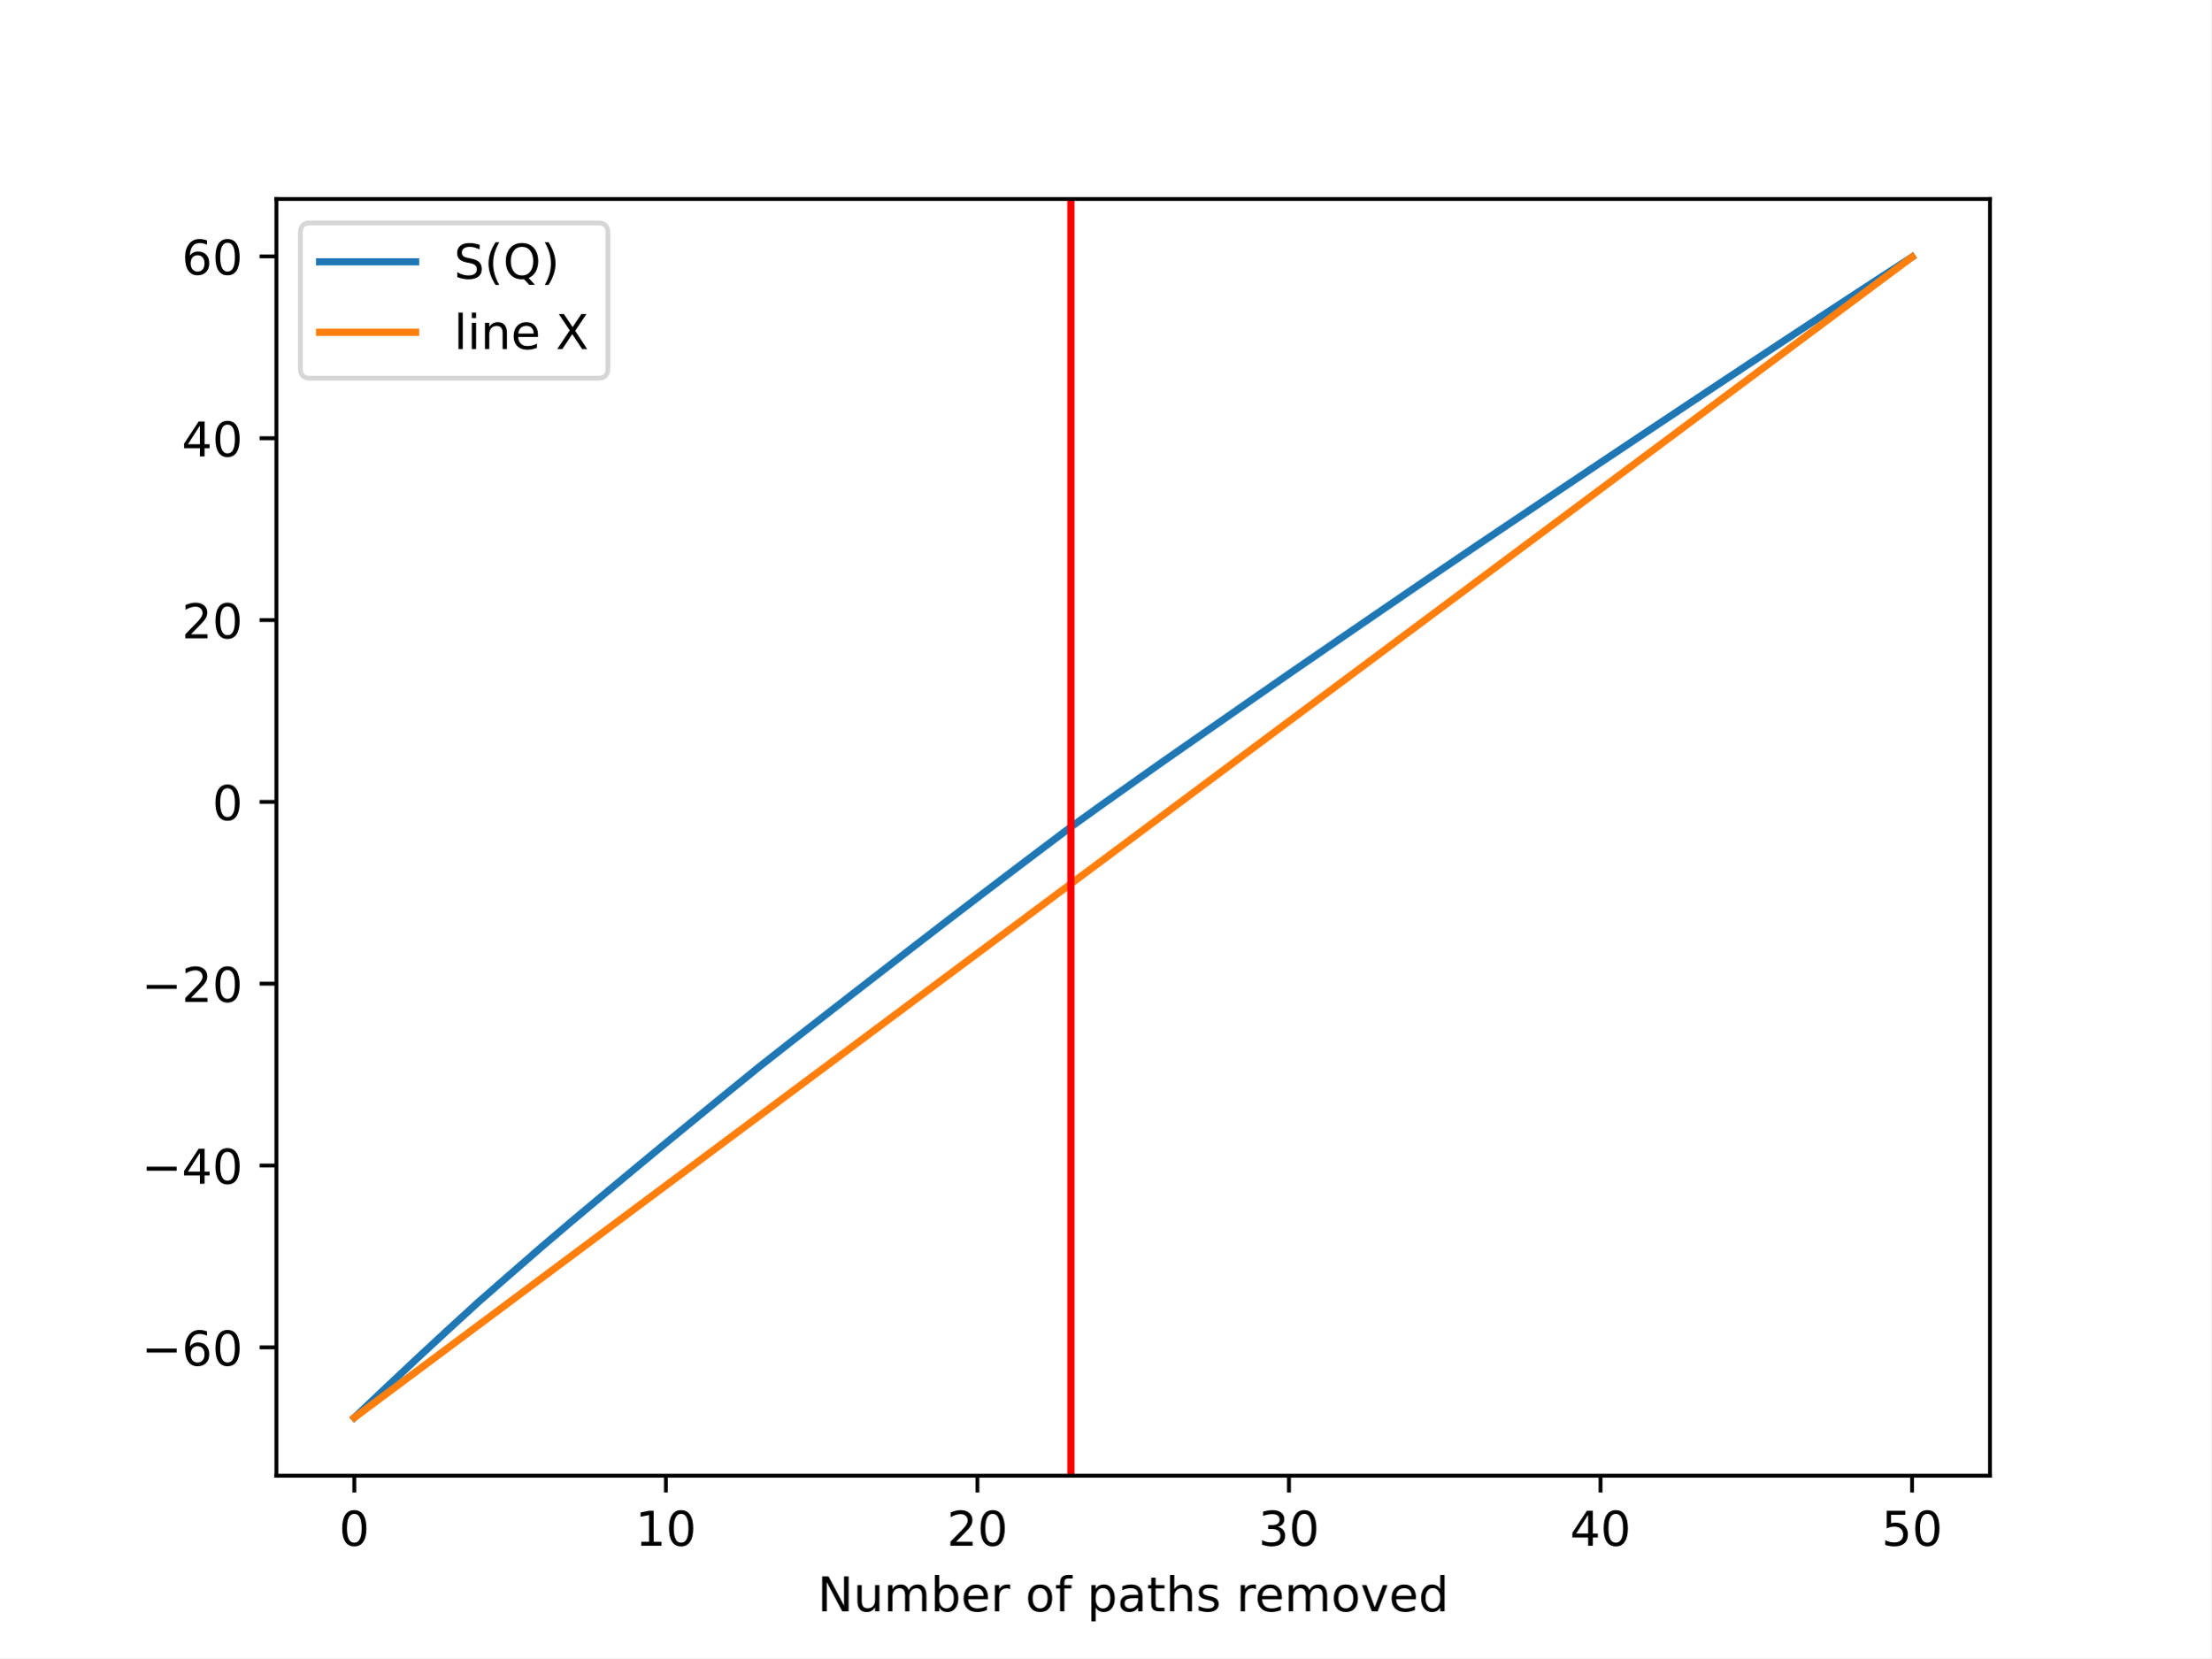
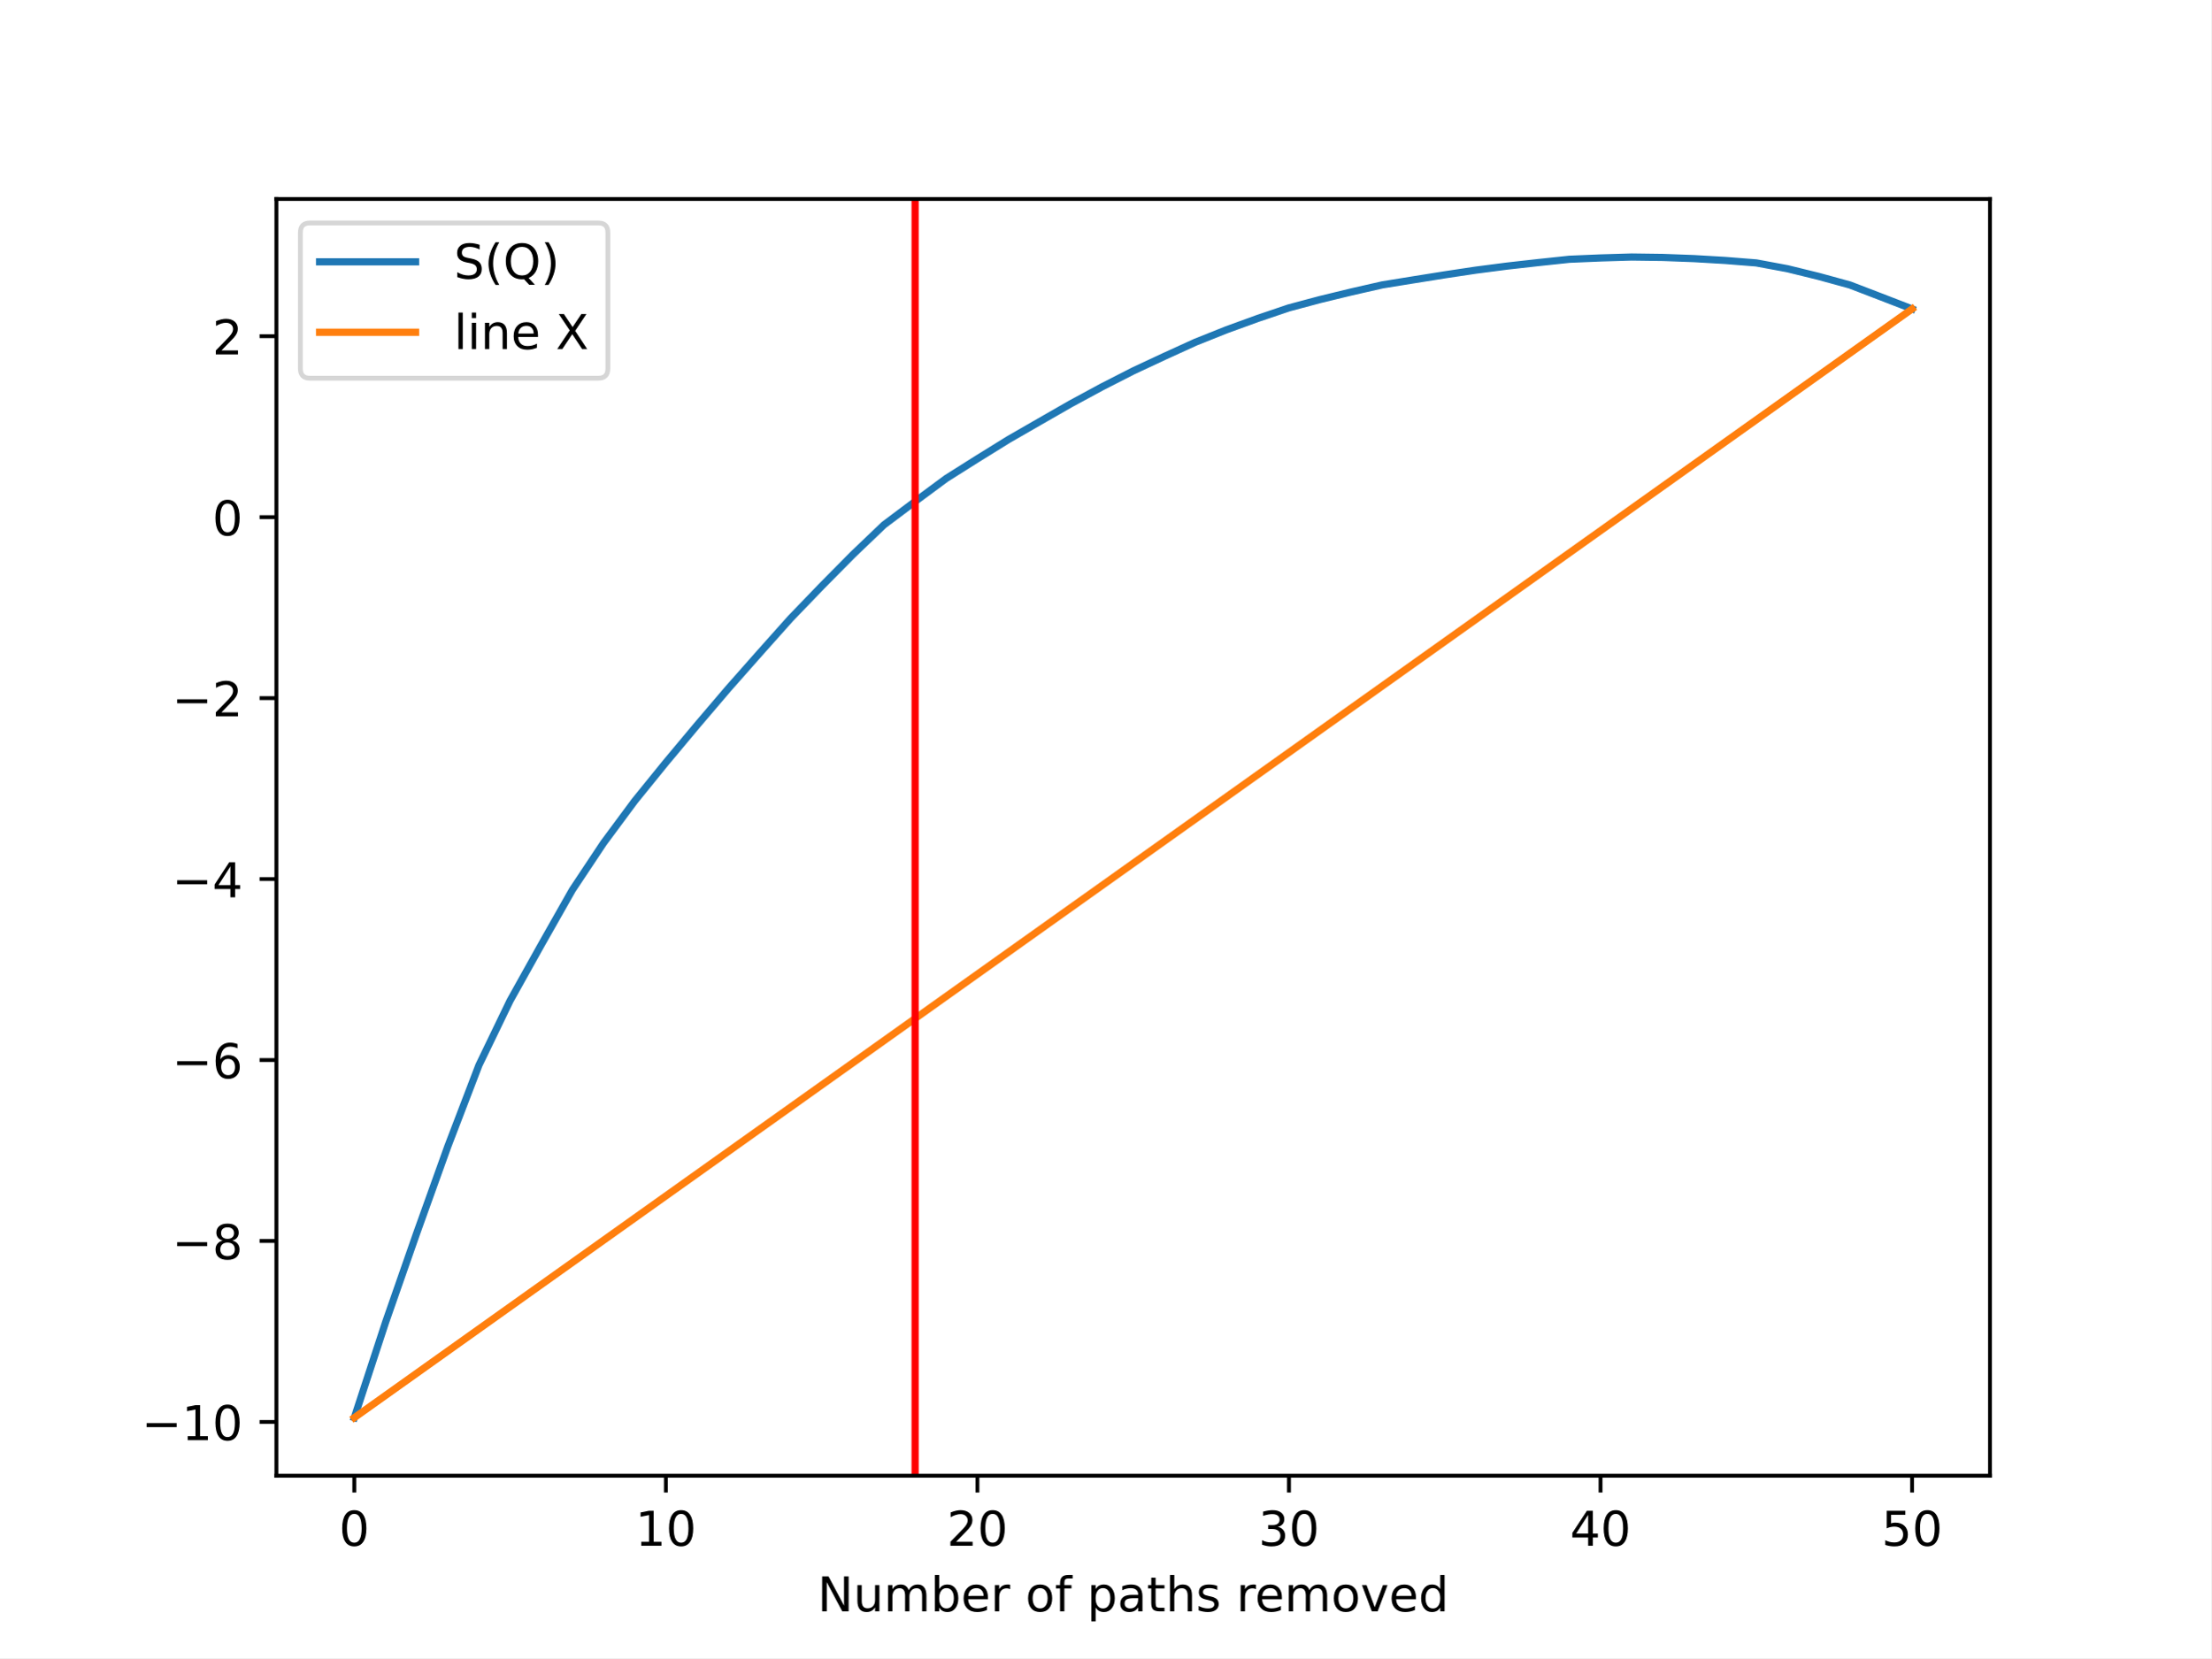
<svg xmlns="http://www.w3.org/2000/svg" xmlns:xlink="http://www.w3.org/1999/xlink" height="345.6pt" version="1.1" viewBox="0 0 460.8 345.6" width="460.8pt">
  <defs>
    <style type="text/css">*{stroke-linecap:butt;stroke-linejoin:round;}</style>
  </defs>
  <g id="figure_1">
    <g id="patch_1">
      <path d="M 0 345.6  L 460.8 345.6  L 460.8 0  L 0 0  z " style="fill:#ffffff;" />
    </g>
    <g id="axes_1">
      <g id="patch_2">
        <path d="M 57.6 307.584  L 414.72 307.584  L 414.72 41.472  L 57.6 41.472  z " style="fill:#ffffff;" />
      </g>
      <g id="matplotlib.axis_1">
        <g id="xtick_1">
          <g id="line2d_1">
            <defs>
-               <path d="M 0 0  L 0 3.5  " id="m7f0ce65d59" style="stroke:#000000;stroke-width:0.8;" />
-             </defs>
-             <g>
-               <use style="stroke:#000000;stroke-width:0.8;" x="73.833" xlink:href="#m7f0ce65d59" y="307.584" />
+               <path d="M 0 0  L 0 3.5  " id="mdf1b35ed67" style="stroke:#000000;stroke-width:0.8;" />
+             </defs>
+             <g>
+               <use style="stroke:#000000;stroke-width:0.8;" x="73.833" xlink:href="#mdf1b35ed67" y="307.584" />
            </g>
          </g>
          <g id="text_1">
            <g transform="translate(70.65148 322.1824)scale(0.1 -0.1)">
              <defs>
                <path d="M 31.781 66.406  Q 24.172 66.406 20.328 58.906  Q 16.5 51.422 16.5 36.375  Q 16.5 21.391 20.328 13.891  Q 24.172 6.391 31.781 6.391  Q 39.453 6.391 43.281 13.891  Q 47.125 21.391 47.125 36.375  Q 47.125 51.422 43.281 58.906  Q 39.453 66.406 31.781 66.406  z M 31.781 74.219  Q 44.047 74.219 50.516 64.516  Q 56.984 54.828 56.984 36.375  Q 56.984 17.969 50.516 8.266  Q 44.047 -1.422 31.781 -1.422  Q 19.531 -1.422 13.062 8.266  Q 6.594 17.969 6.594 36.375  Q 6.594 54.828 13.062 64.516  Q 19.531 74.219 31.781 74.219  z " id="DejaVuSans-48" />
              </defs>
              <use xlink:href="#DejaVuSans-48" />
            </g>
          </g>
        </g>
        <g id="xtick_2">
          <g id="line2d_2">
            <g>
-               <use style="stroke:#000000;stroke-width:0.8;" x="138.764" xlink:href="#m7f0ce65d59" y="307.584" />
+               <use style="stroke:#000000;stroke-width:0.8;" x="138.764" xlink:href="#mdf1b35ed67" y="307.584" />
            </g>
          </g>
          <g id="text_2">
            <g transform="translate(132.4011 322.1824)scale(0.1 -0.1)">
              <defs>
                <path d="M 12.406 8.297  L 28.516 8.297  L 28.516 63.922  L 10.984 60.406  L 10.984 69.391  L 28.422 72.906  L 38.281 72.906  L 38.281 8.297  L 54.391 8.297  L 54.391 0  L 12.406 0  z " id="DejaVuSans-49" />
              </defs>
              <use xlink:href="#DejaVuSans-49" />
              <use x="63.623" xlink:href="#DejaVuSans-48" />
            </g>
          </g>
        </g>
        <g id="xtick_3">
          <g id="line2d_3">
            <g>
-               <use style="stroke:#000000;stroke-width:0.8;" x="203.695" xlink:href="#m7f0ce65d59" y="307.584" />
+               <use style="stroke:#000000;stroke-width:0.8;" x="203.695" xlink:href="#mdf1b35ed67" y="307.584" />
            </g>
          </g>
          <g id="text_3">
            <g transform="translate(197.332 322.1824)scale(0.1 -0.1)">
              <defs>
                <path d="M 19.188 8.297  L 53.609 8.297  L 53.609 0  L 7.328 0  L 7.328 8.297  Q 12.938 14.109 22.625 23.891  Q 32.328 33.688 34.812 36.531  Q 39.547 41.844 41.422 45.531  Q 43.312 49.219 43.312 52.781  Q 43.312 58.594 39.234 62.25  Q 35.156 65.922 28.609 65.922  Q 23.969 65.922 18.812 64.312  Q 13.672 62.703 7.812 59.422  L 7.812 69.391  Q 13.766 71.781 18.938 73  Q 24.125 74.219 28.422 74.219  Q 39.75 74.219 46.484 68.547  Q 53.219 62.891 53.219 53.422  Q 53.219 48.922 51.531 44.891  Q 49.859 40.875 45.406 35.406  Q 44.188 33.984 37.641 27.219  Q 31.109 20.453 19.188 8.297  z " id="DejaVuSans-50" />
              </defs>
              <use xlink:href="#DejaVuSans-50" />
              <use x="63.623" xlink:href="#DejaVuSans-48" />
            </g>
          </g>
        </g>
        <g id="xtick_4">
          <g id="line2d_4">
            <g>
-               <use style="stroke:#000000;stroke-width:0.8;" x="268.625" xlink:href="#m7f0ce65d59" y="307.584" />
+               <use style="stroke:#000000;stroke-width:0.8;" x="268.625" xlink:href="#mdf1b35ed67" y="307.584" />
            </g>
          </g>
          <g id="text_4">
            <g transform="translate(262.263 322.1824)scale(0.1 -0.1)">
              <defs>
                <path d="M 40.578 39.312  Q 47.656 37.797 51.625 33  Q 55.609 28.219 55.609 21.188  Q 55.609 10.406 48.188 4.484  Q 40.766 -1.422 27.094 -1.422  Q 22.516 -1.422 17.656 -0.516  Q 12.797 0.391 7.625 2.203  L 7.625 11.719  Q 11.719 9.328 16.594 8.109  Q 21.484 6.891 26.812 6.891  Q 36.078 6.891 40.938 10.547  Q 45.797 14.203 45.797 21.188  Q 45.797 27.641 41.281 31.266  Q 36.766 34.906 28.719 34.906  L 20.219 34.906  L 20.219 43.016  L 29.109 43.016  Q 36.375 43.016 40.234 45.922  Q 44.094 48.828 44.094 54.297  Q 44.094 59.906 40.109 62.906  Q 36.141 65.922 28.719 65.922  Q 24.656 65.922 20.016 65.031  Q 15.375 64.156 9.812 62.312  L 9.812 71.094  Q 15.438 72.656 20.344 73.438  Q 25.25 74.219 29.594 74.219  Q 40.828 74.219 47.359 69.109  Q 53.906 64.016 53.906 55.328  Q 53.906 49.266 50.438 45.094  Q 46.969 40.922 40.578 39.312  z " id="DejaVuSans-51" />
              </defs>
              <use xlink:href="#DejaVuSans-51" />
              <use x="63.623" xlink:href="#DejaVuSans-48" />
            </g>
          </g>
        </g>
        <g id="xtick_5">
          <g id="line2d_5">
            <g>
-               <use style="stroke:#000000;stroke-width:0.8;" x="333.556" xlink:href="#m7f0ce65d59" y="307.584" />
+               <use style="stroke:#000000;stroke-width:0.8;" x="333.556" xlink:href="#mdf1b35ed67" y="307.584" />
            </g>
          </g>
          <g id="text_5">
            <g transform="translate(327.1939 322.1824)scale(0.1 -0.1)">
              <defs>
                <path d="M 37.797 64.312  L 12.891 25.391  L 37.797 25.391  z M 35.203 72.906  L 47.609 72.906  L 47.609 25.391  L 58.016 25.391  L 58.016 17.188  L 47.609 17.188  L 47.609 0  L 37.797 0  L 37.797 17.188  L 4.891 17.188  L 4.891 26.703  z " id="DejaVuSans-52" />
              </defs>
              <use xlink:href="#DejaVuSans-52" />
              <use x="63.623" xlink:href="#DejaVuSans-48" />
            </g>
          </g>
        </g>
        <g id="xtick_6">
          <g id="line2d_6">
            <g>
-               <use style="stroke:#000000;stroke-width:0.8;" x="398.487" xlink:href="#m7f0ce65d59" y="307.584" />
+               <use style="stroke:#000000;stroke-width:0.8;" x="398.487" xlink:href="#mdf1b35ed67" y="307.584" />
            </g>
          </g>
          <g id="text_6">
            <g transform="translate(392.1248 322.1824)scale(0.1 -0.1)">
              <defs>
                <path d="M 10.797 72.906  L 49.516 72.906  L 49.516 64.594  L 19.828 64.594  L 19.828 46.734  Q 21.969 47.469 24.109 47.828  Q 26.266 48.188 28.422 48.188  Q 40.625 48.188 47.75 41.5  Q 54.891 34.812 54.891 23.391  Q 54.891 11.625 47.562 5.094  Q 40.234 -1.422 26.906 -1.422  Q 22.312 -1.422 17.547 -0.641  Q 12.797 0.141 7.719 1.703  L 7.719 11.625  Q 12.109 9.234 16.797 8.062  Q 21.484 6.891 26.703 6.891  Q 35.156 6.891 40.078 11.328  Q 45.016 15.766 45.016 23.391  Q 45.016 31 40.078 35.438  Q 35.156 39.891 26.703 39.891  Q 22.75 39.891 18.812 39.016  Q 14.891 38.141 10.797 36.281  z " id="DejaVuSans-53" />
              </defs>
              <use xlink:href="#DejaVuSans-53" />
              <use x="63.623" xlink:href="#DejaVuSans-48" />
            </g>
          </g>
        </g>
        <g id="text_7">
          <g transform="translate(170.3561 335.8606)scale(0.1 -0.1)">
            <defs>
              <path d="M 9.812 72.906  L 23.094 72.906  L 55.422 11.922  L 55.422 72.906  L 64.984 72.906  L 64.984 0  L 51.703 0  L 19.391 60.984  L 19.391 0  L 9.812 0  z " id="DejaVuSans-78" />
              <path d="M 8.5 21.578  L 8.5 54.688  L 17.484 54.688  L 17.484 21.922  Q 17.484 14.156 20.5 10.266  Q 23.531 6.391 29.594 6.391  Q 36.859 6.391 41.078 11.031  Q 45.312 15.672 45.312 23.688  L 45.312 54.688  L 54.297 54.688  L 54.297 0  L 45.312 0  L 45.312 8.406  Q 42.047 3.422 37.719 1  Q 33.406 -1.422 27.688 -1.422  Q 18.266 -1.422 13.375 4.438  Q 8.5 10.297 8.5 21.578  z M 31.109 56  z " id="DejaVuSans-117" />
              <path d="M 52 44.188  Q 55.375 50.25 60.062 53.125  Q 64.75 56 71.094 56  Q 79.641 56 84.281 50.016  Q 88.922 44.047 88.922 33.016  L 88.922 0  L 79.891 0  L 79.891 32.719  Q 79.891 40.578 77.094 44.375  Q 74.312 48.188 68.609 48.188  Q 61.625 48.188 57.562 43.547  Q 53.516 38.922 53.516 30.906  L 53.516 0  L 44.484 0  L 44.484 32.719  Q 44.484 40.625 41.703 44.406  Q 38.922 48.188 33.109 48.188  Q 26.219 48.188 22.156 43.531  Q 18.109 38.875 18.109 30.906  L 18.109 0  L 9.078 0  L 9.078 54.688  L 18.109 54.688  L 18.109 46.188  Q 21.188 51.219 25.484 53.609  Q 29.781 56 35.688 56  Q 41.656 56 45.828 52.969  Q 50 49.953 52 44.188  z " id="DejaVuSans-109" />
              <path d="M 48.688 27.297  Q 48.688 37.203 44.609 42.844  Q 40.531 48.484 33.406 48.484  Q 26.266 48.484 22.188 42.844  Q 18.109 37.203 18.109 27.297  Q 18.109 17.391 22.188 11.75  Q 26.266 6.109 33.406 6.109  Q 40.531 6.109 44.609 11.75  Q 48.688 17.391 48.688 27.297  z M 18.109 46.391  Q 20.953 51.266 25.266 53.625  Q 29.594 56 35.594 56  Q 45.562 56 51.781 48.094  Q 58.016 40.188 58.016 27.297  Q 58.016 14.406 51.781 6.484  Q 45.562 -1.422 35.594 -1.422  Q 29.594 -1.422 25.266 0.953  Q 20.953 3.328 18.109 8.203  L 18.109 0  L 9.078 0  L 9.078 75.984  L 18.109 75.984  z " id="DejaVuSans-98" />
              <path d="M 56.203 29.594  L 56.203 25.203  L 14.891 25.203  Q 15.484 15.922 20.484 11.062  Q 25.484 6.203 34.422 6.203  Q 39.594 6.203 44.453 7.469  Q 49.312 8.734 54.109 11.281  L 54.109 2.781  Q 49.266 0.734 44.188 -0.344  Q 39.109 -1.422 33.891 -1.422  Q 20.797 -1.422 13.156 6.188  Q 5.516 13.812 5.516 26.812  Q 5.516 40.234 12.766 48.109  Q 20.016 56 32.328 56  Q 43.359 56 49.781 48.891  Q 56.203 41.797 56.203 29.594  z M 47.219 32.234  Q 47.125 39.594 43.094 43.984  Q 39.062 48.391 32.422 48.391  Q 24.906 48.391 20.391 44.141  Q 15.875 39.891 15.188 32.172  z " id="DejaVuSans-101" />
              <path d="M 41.109 46.297  Q 39.594 47.172 37.812 47.578  Q 36.031 48 33.891 48  Q 26.266 48 22.188 43.047  Q 18.109 38.094 18.109 28.812  L 18.109 0  L 9.078 0  L 9.078 54.688  L 18.109 54.688  L 18.109 46.188  Q 20.953 51.172 25.484 53.578  Q 30.031 56 36.531 56  Q 37.453 56 38.578 55.875  Q 39.703 55.766 41.062 55.516  z " id="DejaVuSans-114" />
              <path id="DejaVuSans-32" />
              <path d="M 30.609 48.391  Q 23.391 48.391 19.188 42.75  Q 14.984 37.109 14.984 27.297  Q 14.984 17.484 19.156 11.844  Q 23.344 6.203 30.609 6.203  Q 37.797 6.203 41.984 11.859  Q 46.188 17.531 46.188 27.297  Q 46.188 37.016 41.984 42.703  Q 37.797 48.391 30.609 48.391  z M 30.609 56  Q 42.328 56 49.016 48.375  Q 55.719 40.766 55.719 27.297  Q 55.719 13.875 49.016 6.219  Q 42.328 -1.422 30.609 -1.422  Q 18.844 -1.422 12.172 6.219  Q 5.516 13.875 5.516 27.297  Q 5.516 40.766 12.172 48.375  Q 18.844 56 30.609 56  z " id="DejaVuSans-111" />
              <path d="M 37.109 75.984  L 37.109 68.5  L 28.516 68.5  Q 23.688 68.5 21.797 66.547  Q 19.922 64.594 19.922 59.516  L 19.922 54.688  L 34.719 54.688  L 34.719 47.703  L 19.922 47.703  L 19.922 0  L 10.891 0  L 10.891 47.703  L 2.297 47.703  L 2.297 54.688  L 10.891 54.688  L 10.891 58.5  Q 10.891 67.625 15.141 71.797  Q 19.391 75.984 28.609 75.984  z " id="DejaVuSans-102" />
              <path d="M 18.109 8.203  L 18.109 -20.797  L 9.078 -20.797  L 9.078 54.688  L 18.109 54.688  L 18.109 46.391  Q 20.953 51.266 25.266 53.625  Q 29.594 56 35.594 56  Q 45.562 56 51.781 48.094  Q 58.016 40.188 58.016 27.297  Q 58.016 14.406 51.781 6.484  Q 45.562 -1.422 35.594 -1.422  Q 29.594 -1.422 25.266 0.953  Q 20.953 3.328 18.109 8.203  z M 48.688 27.297  Q 48.688 37.203 44.609 42.844  Q 40.531 48.484 33.406 48.484  Q 26.266 48.484 22.188 42.844  Q 18.109 37.203 18.109 27.297  Q 18.109 17.391 22.188 11.75  Q 26.266 6.109 33.406 6.109  Q 40.531 6.109 44.609 11.75  Q 48.688 17.391 48.688 27.297  z " id="DejaVuSans-112" />
              <path d="M 34.281 27.484  Q 23.391 27.484 19.188 25  Q 14.984 22.516 14.984 16.5  Q 14.984 11.719 18.141 8.906  Q 21.297 6.109 26.703 6.109  Q 34.188 6.109 38.703 11.406  Q 43.219 16.703 43.219 25.484  L 43.219 27.484  z M 52.203 31.203  L 52.203 0  L 43.219 0  L 43.219 8.297  Q 40.141 3.328 35.547 0.953  Q 30.953 -1.422 24.312 -1.422  Q 15.922 -1.422 10.953 3.297  Q 6 8.016 6 15.922  Q 6 25.141 12.172 29.828  Q 18.359 34.516 30.609 34.516  L 43.219 34.516  L 43.219 35.406  Q 43.219 41.609 39.141 45  Q 35.062 48.391 27.688 48.391  Q 23 48.391 18.547 47.266  Q 14.109 46.141 10.016 43.891  L 10.016 52.203  Q 14.938 54.109 19.578 55.047  Q 24.219 56 28.609 56  Q 40.484 56 46.344 49.844  Q 52.203 43.703 52.203 31.203  z " id="DejaVuSans-97" />
              <path d="M 18.312 70.219  L 18.312 54.688  L 36.812 54.688  L 36.812 47.703  L 18.312 47.703  L 18.312 18.016  Q 18.312 11.328 20.141 9.422  Q 21.969 7.516 27.594 7.516  L 36.812 7.516  L 36.812 0  L 27.594 0  Q 17.188 0 13.234 3.875  Q 9.281 7.766 9.281 18.016  L 9.281 47.703  L 2.688 47.703  L 2.688 54.688  L 9.281 54.688  L 9.281 70.219  z " id="DejaVuSans-116" />
              <path d="M 54.891 33.016  L 54.891 0  L 45.906 0  L 45.906 32.719  Q 45.906 40.484 42.875 44.328  Q 39.844 48.188 33.797 48.188  Q 26.516 48.188 22.312 43.547  Q 18.109 38.922 18.109 30.906  L 18.109 0  L 9.078 0  L 9.078 75.984  L 18.109 75.984  L 18.109 46.188  Q 21.344 51.125 25.703 53.562  Q 30.078 56 35.797 56  Q 45.219 56 50.047 50.172  Q 54.891 44.344 54.891 33.016  z " id="DejaVuSans-104" />
              <path d="M 44.281 53.078  L 44.281 44.578  Q 40.484 46.531 36.375 47.5  Q 32.281 48.484 27.875 48.484  Q 21.188 48.484 17.844 46.438  Q 14.5 44.391 14.5 40.281  Q 14.5 37.156 16.891 35.375  Q 19.281 33.594 26.516 31.984  L 29.594 31.297  Q 39.156 29.25 43.188 25.516  Q 47.219 21.781 47.219 15.094  Q 47.219 7.469 41.188 3.016  Q 35.156 -1.422 24.609 -1.422  Q 20.219 -1.422 15.453 -0.562  Q 10.688 0.297 5.422 2  L 5.422 11.281  Q 10.406 8.688 15.234 7.391  Q 20.062 6.109 24.812 6.109  Q 31.156 6.109 34.562 8.281  Q 37.984 10.453 37.984 14.406  Q 37.984 18.062 35.516 20.016  Q 33.062 21.969 24.703 23.781  L 21.578 24.516  Q 13.234 26.266 9.516 29.906  Q 5.812 33.547 5.812 39.891  Q 5.812 47.609 11.281 51.797  Q 16.75 56 26.812 56  Q 31.781 56 36.172 55.266  Q 40.578 54.547 44.281 53.078  z " id="DejaVuSans-115" />
              <path d="M 2.984 54.688  L 12.5 54.688  L 29.594 8.797  L 46.688 54.688  L 56.203 54.688  L 35.688 0  L 23.484 0  z " id="DejaVuSans-118" />
              <path d="M 45.406 46.391  L 45.406 75.984  L 54.391 75.984  L 54.391 0  L 45.406 0  L 45.406 8.203  Q 42.578 3.328 38.25 0.953  Q 33.938 -1.422 27.875 -1.422  Q 17.969 -1.422 11.734 6.484  Q 5.516 14.406 5.516 27.297  Q 5.516 40.188 11.734 48.094  Q 17.969 56 27.875 56  Q 33.938 56 38.25 53.625  Q 42.578 51.266 45.406 46.391  z M 14.797 27.297  Q 14.797 17.391 18.875 11.75  Q 22.953 6.109 30.078 6.109  Q 37.203 6.109 41.297 11.75  Q 45.406 17.391 45.406 27.297  Q 45.406 37.203 41.297 42.844  Q 37.203 48.484 30.078 48.484  Q 22.953 48.484 18.875 42.844  Q 14.797 37.203 14.797 27.297  z " id="DejaVuSans-100" />
            </defs>
            <use xlink:href="#DejaVuSans-78" />
            <use x="74.805" xlink:href="#DejaVuSans-117" />
            <use x="138.184" xlink:href="#DejaVuSans-109" />
            <use x="235.596" xlink:href="#DejaVuSans-98" />
            <use x="299.072" xlink:href="#DejaVuSans-101" />
            <use x="360.596" xlink:href="#DejaVuSans-114" />
            <use x="401.709" xlink:href="#DejaVuSans-32" />
            <use x="433.496" xlink:href="#DejaVuSans-111" />
            <use x="494.678" xlink:href="#DejaVuSans-102" />
            <use x="529.883" xlink:href="#DejaVuSans-32" />
            <use x="561.67" xlink:href="#DejaVuSans-112" />
            <use x="625.146" xlink:href="#DejaVuSans-97" />
            <use x="686.426" xlink:href="#DejaVuSans-116" />
            <use x="725.635" xlink:href="#DejaVuSans-104" />
            <use x="789.014" xlink:href="#DejaVuSans-115" />
            <use x="841.113" xlink:href="#DejaVuSans-32" />
            <use x="872.9" xlink:href="#DejaVuSans-114" />
            <use x="911.764" xlink:href="#DejaVuSans-101" />
            <use x="973.287" xlink:href="#DejaVuSans-109" />
            <use x="1070.699" xlink:href="#DejaVuSans-111" />
            <use x="1131.881" xlink:href="#DejaVuSans-118" />
            <use x="1191.061" xlink:href="#DejaVuSans-101" />
            <use x="1252.584" xlink:href="#DejaVuSans-100" />
          </g>
        </g>
      </g>
      <g id="matplotlib.axis_2">
        <g id="ytick_1">
          <g id="line2d_7">
            <defs>
-               <path d="M 0 0  L -3.5 0  " id="m68b2e0ecd3" style="stroke:#000000;stroke-width:0.8;" />
-             </defs>
-             <g>
-               <use style="stroke:#000000;stroke-width:0.8;" x="57.6" xlink:href="#m68b2e0ecd3" y="280.833" />
+               <path d="M 0 0  L -3.5 0  " id="m743be5c3db" style="stroke:#000000;stroke-width:0.8;" />
+             </defs>
+             <g>
+               <use style="stroke:#000000;stroke-width:0.8;" x="57.6" xlink:href="#m743be5c3db" y="296.378" />
            </g>
          </g>
          <g id="text_8">
-             <g transform="translate(29.49531 284.6327)scale(0.1 -0.1)">
+             <g transform="translate(29.49531 300.1774)scale(0.1 -0.1)">
              <defs>
                <path d="M 10.594 35.5  L 73.188 35.5  L 73.188 27.203  L 10.594 27.203  z " id="DejaVuSans-8722" />
-                 <path d="M 33.016 40.375  Q 26.375 40.375 22.484 35.828  Q 18.609 31.297 18.609 23.391  Q 18.609 15.531 22.484 10.953  Q 26.375 6.391 33.016 6.391  Q 39.656 6.391 43.531 10.953  Q 47.406 15.531 47.406 23.391  Q 47.406 31.297 43.531 35.828  Q 39.656 40.375 33.016 40.375  z M 52.594 71.297  L 52.594 62.312  Q 48.875 64.062 45.094 64.984  Q 41.312 65.922 37.594 65.922  Q 27.828 65.922 22.672 59.328  Q 17.531 52.734 16.797 39.406  Q 19.672 43.656 24.016 45.922  Q 28.375 48.188 33.594 48.188  Q 44.578 48.188 50.953 41.516  Q 57.328 34.859 57.328 23.391  Q 57.328 12.156 50.688 5.359  Q 44.047 -1.422 33.016 -1.422  Q 20.359 -1.422 13.672 8.266  Q 6.984 17.969 6.984 36.375  Q 6.984 53.656 15.188 63.938  Q 23.391 74.219 37.203 74.219  Q 40.922 74.219 44.703 73.484  Q 48.484 72.75 52.594 71.297  z " id="DejaVuSans-54" />
-               </defs>
-               <use xlink:href="#DejaVuSans-8722" />
-               <use x="83.789" xlink:href="#DejaVuSans-54" />
+               </defs>
+               <use xlink:href="#DejaVuSans-8722" />
+               <use x="83.789" xlink:href="#DejaVuSans-49" />
              <use x="147.412" xlink:href="#DejaVuSans-48" />
            </g>
          </g>
        </g>
        <g id="ytick_2">
          <g id="line2d_8">
            <g>
-               <use style="stroke:#000000;stroke-width:0.8;" x="57.6" xlink:href="#m68b2e0ecd3" y="242.934" />
+               <use style="stroke:#000000;stroke-width:0.8;" x="57.6" xlink:href="#m743be5c3db" y="258.66" />
            </g>
          </g>
          <g id="text_9">
-             <g transform="translate(29.49531 246.7331)scale(0.1 -0.1)">
-               <use xlink:href="#DejaVuSans-8722" />
-               <use x="83.789" xlink:href="#DejaVuSans-52" />
-               <use x="147.412" xlink:href="#DejaVuSans-48" />
+             <g transform="translate(35.85781 262.4587)scale(0.1 -0.1)">
+               <defs>
+                 <path d="M 31.781 34.625  Q 24.75 34.625 20.719 30.859  Q 16.703 27.094 16.703 20.516  Q 16.703 13.922 20.719 10.156  Q 24.75 6.391 31.781 6.391  Q 38.812 6.391 42.859 10.172  Q 46.922 13.969 46.922 20.516  Q 46.922 27.094 42.891 30.859  Q 38.875 34.625 31.781 34.625  z M 21.922 38.812  Q 15.578 40.375 12.031 44.719  Q 8.5 49.078 8.5 55.328  Q 8.5 64.062 14.719 69.141  Q 20.953 74.219 31.781 74.219  Q 42.672 74.219 48.875 69.141  Q 55.078 64.062 55.078 55.328  Q 55.078 49.078 51.531 44.719  Q 48 40.375 41.703 38.812  Q 48.828 37.156 52.797 32.312  Q 56.781 27.484 56.781 20.516  Q 56.781 9.906 50.312 4.234  Q 43.844 -1.422 31.781 -1.422  Q 19.734 -1.422 13.25 4.234  Q 6.781 9.906 6.781 20.516  Q 6.781 27.484 10.781 32.312  Q 14.797 37.156 21.922 38.812  z M 18.312 54.391  Q 18.312 48.734 21.844 45.562  Q 25.391 42.391 31.781 42.391  Q 38.141 42.391 41.719 45.562  Q 45.312 48.734 45.312 54.391  Q 45.312 60.062 41.719 63.234  Q 38.141 66.406 31.781 66.406  Q 25.391 66.406 21.844 63.234  Q 18.312 60.062 18.312 54.391  z " id="DejaVuSans-56" />
+               </defs>
+               <use xlink:href="#DejaVuSans-8722" />
+               <use x="83.789" xlink:href="#DejaVuSans-56" />
            </g>
          </g>
        </g>
        <g id="ytick_3">
          <g id="line2d_9">
            <g>
-               <use style="stroke:#000000;stroke-width:0.8;" x="57.6" xlink:href="#m68b2e0ecd3" y="205.034" />
+               <use style="stroke:#000000;stroke-width:0.8;" x="57.6" xlink:href="#m743be5c3db" y="220.941" />
            </g>
          </g>
          <g id="text_10">
-             <g transform="translate(29.49531 208.8336)scale(0.1 -0.1)">
-               <use xlink:href="#DejaVuSans-8722" />
-               <use x="83.789" xlink:href="#DejaVuSans-50" />
-               <use x="147.412" xlink:href="#DejaVuSans-48" />
+             <g transform="translate(35.85781 224.7401)scale(0.1 -0.1)">
+               <defs>
+                 <path d="M 33.016 40.375  Q 26.375 40.375 22.484 35.828  Q 18.609 31.297 18.609 23.391  Q 18.609 15.531 22.484 10.953  Q 26.375 6.391 33.016 6.391  Q 39.656 6.391 43.531 10.953  Q 47.406 15.531 47.406 23.391  Q 47.406 31.297 43.531 35.828  Q 39.656 40.375 33.016 40.375  z M 52.594 71.297  L 52.594 62.312  Q 48.875 64.062 45.094 64.984  Q 41.312 65.922 37.594 65.922  Q 27.828 65.922 22.672 59.328  Q 17.531 52.734 16.797 39.406  Q 19.672 43.656 24.016 45.922  Q 28.375 48.188 33.594 48.188  Q 44.578 48.188 50.953 41.516  Q 57.328 34.859 57.328 23.391  Q 57.328 12.156 50.688 5.359  Q 44.047 -1.422 33.016 -1.422  Q 20.359 -1.422 13.672 8.266  Q 6.984 17.969 6.984 36.375  Q 6.984 53.656 15.188 63.938  Q 23.391 74.219 37.203 74.219  Q 40.922 74.219 44.703 73.484  Q 48.484 72.75 52.594 71.297  z " id="DejaVuSans-54" />
+               </defs>
+               <use xlink:href="#DejaVuSans-8722" />
+               <use x="83.789" xlink:href="#DejaVuSans-54" />
            </g>
          </g>
        </g>
        <g id="ytick_4">
          <g id="line2d_10">
            <g>
-               <use style="stroke:#000000;stroke-width:0.8;" x="57.6" xlink:href="#m68b2e0ecd3" y="167.135" />
+               <use style="stroke:#000000;stroke-width:0.8;" x="57.6" xlink:href="#m743be5c3db" y="183.222" />
            </g>
          </g>
          <g id="text_11">
-             <g transform="translate(44.2375 170.934)scale(0.1 -0.1)">
-               <use xlink:href="#DejaVuSans-48" />
+             <g transform="translate(35.85781 187.0214)scale(0.1 -0.1)">
+               <use xlink:href="#DejaVuSans-8722" />
+               <use x="83.789" xlink:href="#DejaVuSans-52" />
            </g>
          </g>
        </g>
        <g id="ytick_5">
          <g id="line2d_11">
            <g>
-               <use style="stroke:#000000;stroke-width:0.8;" x="57.6" xlink:href="#m68b2e0ecd3" y="129.235" />
+               <use style="stroke:#000000;stroke-width:0.8;" x="57.6" xlink:href="#m743be5c3db" y="145.504" />
            </g>
          </g>
          <g id="text_12">
-             <g transform="translate(37.875 133.0344)scale(0.1 -0.1)">
-               <use xlink:href="#DejaVuSans-50" />
-               <use x="63.623" xlink:href="#DejaVuSans-48" />
+             <g transform="translate(35.85781 149.3027)scale(0.1 -0.1)">
+               <use xlink:href="#DejaVuSans-8722" />
+               <use x="83.789" xlink:href="#DejaVuSans-50" />
            </g>
          </g>
        </g>
        <g id="ytick_6">
          <g id="line2d_12">
            <g>
-               <use style="stroke:#000000;stroke-width:0.8;" x="57.6" xlink:href="#m68b2e0ecd3" y="91.336" />
+               <use style="stroke:#000000;stroke-width:0.8;" x="57.6" xlink:href="#m743be5c3db" y="107.785" />
            </g>
          </g>
          <g id="text_13">
-             <g transform="translate(37.875 95.13487)scale(0.1 -0.1)">
-               <use xlink:href="#DejaVuSans-52" />
-               <use x="63.623" xlink:href="#DejaVuSans-48" />
+             <g transform="translate(44.2375 111.5841)scale(0.1 -0.1)">
+               <use xlink:href="#DejaVuSans-48" />
            </g>
          </g>
        </g>
        <g id="ytick_7">
          <g id="line2d_13">
            <g>
-               <use style="stroke:#000000;stroke-width:0.8;" x="57.6" xlink:href="#m68b2e0ecd3" y="53.436" />
+               <use style="stroke:#000000;stroke-width:0.8;" x="57.6" xlink:href="#m743be5c3db" y="70.066" />
            </g>
          </g>
          <g id="text_14">
-             <g transform="translate(37.875 57.23531)scale(0.1 -0.1)">
-               <use xlink:href="#DejaVuSans-54" />
-               <use x="63.623" xlink:href="#DejaVuSans-48" />
+             <g transform="translate(44.2375 73.86539)scale(0.1 -0.1)">
+               <use xlink:href="#DejaVuSans-50" />
            </g>
          </g>
        </g>
      </g>
      <g id="line2d_14">
-         <path clip-path="url(#p989a06cb78)" d="M 73.833 295.488  L 80.326 289.35  L 86.819 283.237  L 93.312 277.227  L 99.805 271.293  L 106.298 265.62  L 112.791 259.965  L 119.284 254.44  L 125.777 249.006  L 132.271 243.61  L 138.764 238.24  L 145.257 232.918  L 151.75 227.614  L 158.243 222.336  L 164.736 217.236  L 171.229 212.185  L 177.722 207.138  L 184.215 202.103  L 190.708 197.073  L 197.201 192.073  L 203.695 187.108  L 210.188 182.17  L 216.681 177.257  L 223.174 172.371  L 229.667 167.711  L 236.16 163.108  L 242.653 158.523  L 249.146 154  L 255.639 149.479  L 262.132 144.964  L 268.625 140.455  L 275.119 135.989  L 281.612 131.537  L 288.105 127.086  L 294.598 122.65  L 301.091 118.236  L 307.584 113.835  L 314.077 109.474  L 320.57 105.12  L 327.063 100.768  L 333.556 96.419  L 340.049 92.088  L 346.543 87.763  L 353.036 83.447  L 359.529 79.138  L 366.022 74.835  L 372.515 70.549  L 379.008 66.275  L 385.501 62.021  L 391.994 57.779  L 398.487 53.568  " style="fill:none;stroke:#1f77b4;stroke-linecap:square;stroke-width:1.5;" />
+         <path clip-path="url(#p0b40108660)" d="M 73.833 295.488  L 80.326 275.676  L 86.819 257.073  L 93.312 238.972  L 99.805 222.019  L 106.298 208.57  L 112.791 196.933  L 119.284 185.475  L 125.777 175.708  L 132.271 166.943  L 138.764 158.936  L 145.257 151.167  L 151.75 143.55  L 158.243 136.199  L 164.736 128.921  L 171.229 122.179  L 177.722 115.607  L 184.215 109.397  L 190.708 104.52  L 197.201 99.716  L 203.695 95.618  L 210.188 91.596  L 216.681 87.86  L 223.174 84.14  L 229.667 80.628  L 236.16 77.311  L 242.653 74.275  L 249.146 71.315  L 255.639 68.722  L 262.132 66.362  L 268.625 64.164  L 275.119 62.426  L 281.612 60.849  L 288.105 59.369  L 294.598 58.317  L 301.091 57.278  L 307.584 56.3  L 314.077 55.457  L 320.57 54.725  L 327.063 54.035  L 333.556 53.762  L 340.049 53.568  L 346.543 53.657  L 353.036 53.9  L 359.529 54.28  L 366.022 54.798  L 372.515 56.007  L 379.008 57.605  L 385.501 59.387  L 391.994 61.879  L 398.487 64.388  " style="fill:none;stroke:#1f77b4;stroke-linecap:square;stroke-width:1.5;" />
      </g>
      <g id="line2d_15">
-         <path clip-path="url(#p989a06cb78)" d="M 73.833 295.488  L 398.487 53.568  " style="fill:none;stroke:#ff7f0e;stroke-linecap:square;stroke-width:1.5;" />
+         <path clip-path="url(#p0b40108660)" d="M 73.833 295.488  L 398.487 64.388  " style="fill:none;stroke:#ff7f0e;stroke-linecap:square;stroke-width:1.5;" />
      </g>
      <g id="line2d_16">
-         <path clip-path="url(#p989a06cb78)" d="M 223.174 307.584  L 223.174 41.472  " style="fill:none;stroke:#ff0000;stroke-linecap:square;stroke-width:1.5;" />
+         <path clip-path="url(#p0b40108660)" d="M 190.708 307.584  L 190.708 41.472  " style="fill:none;stroke:#ff0000;stroke-linecap:square;stroke-width:1.5;" />
      </g>
      <g id="patch_3">
        <path d="M 57.6 307.584  L 57.6 41.472  " style="fill:none;stroke:#000000;stroke-linecap:square;stroke-linejoin:miter;stroke-width:0.8;" />
      </g>
      <g id="patch_4">
        <path d="M 414.72 307.584  L 414.72 41.472  " style="fill:none;stroke:#000000;stroke-linecap:square;stroke-linejoin:miter;stroke-width:0.8;" />
      </g>
      <g id="patch_5">
        <path d="M 57.6 307.584  L 414.72 307.584  " style="fill:none;stroke:#000000;stroke-linecap:square;stroke-linejoin:miter;stroke-width:0.8;" />
      </g>
      <g id="patch_6">
        <path d="M 57.6 41.472  L 414.72 41.472  " style="fill:none;stroke:#000000;stroke-linecap:square;stroke-linejoin:miter;stroke-width:0.8;" />
      </g>
      <g id="legend_1">
        <g id="patch_7">
          <path d="M 64.6 78.828  L 124.675 78.828  Q 126.675 78.828 126.675 76.828  L 126.675 48.472  Q 126.675 46.472 124.675 46.472  L 64.6 46.472  Q 62.6 46.472 62.6 48.472  L 62.6 76.828  Q 62.6 78.828 64.6 78.828  z " style="fill:#ffffff;opacity:0.8;stroke:#cccccc;stroke-linejoin:miter;" />
        </g>
        <g id="line2d_17">
          <path d="M 66.6 54.57  L 86.6 54.57  " style="fill:none;stroke:#1f77b4;stroke-linecap:square;stroke-width:1.5;" />
        </g>
        <g id="line2d_18" />
        <g id="text_15">
          <g transform="translate(94.6 58.07044)scale(0.1 -0.1)">
            <defs>
              <path d="M 53.516 70.516  L 53.516 60.891  Q 47.906 63.578 42.922 64.891  Q 37.938 66.219 33.297 66.219  Q 25.25 66.219 20.875 63.094  Q 16.5 59.969 16.5 54.203  Q 16.5 49.359 19.406 46.891  Q 22.312 44.438 30.422 42.922  L 36.375 41.703  Q 47.406 39.594 52.656 34.297  Q 57.906 29 57.906 20.125  Q 57.906 9.516 50.797 4.047  Q 43.703 -1.422 29.984 -1.422  Q 24.812 -1.422 18.969 -0.25  Q 13.141 0.922 6.891 3.219  L 6.891 13.375  Q 12.891 10.016 18.656 8.297  Q 24.422 6.594 29.984 6.594  Q 38.422 6.594 43.016 9.906  Q 47.609 13.234 47.609 19.391  Q 47.609 24.75 44.312 27.781  Q 41.016 30.812 33.5 32.328  L 27.484 33.5  Q 16.453 35.688 11.516 40.375  Q 6.594 45.062 6.594 53.422  Q 6.594 63.094 13.406 68.656  Q 20.219 74.219 32.172 74.219  Q 37.312 74.219 42.625 73.281  Q 47.953 72.359 53.516 70.516  z " id="DejaVuSans-83" />
              <path d="M 31 75.875  Q 24.469 64.656 21.281 53.656  Q 18.109 42.672 18.109 31.391  Q 18.109 20.125 21.312 9.062  Q 24.516 -2 31 -13.188  L 23.188 -13.188  Q 15.875 -1.703 12.234 9.375  Q 8.594 20.453 8.594 31.391  Q 8.594 42.281 12.203 53.312  Q 15.828 64.359 23.188 75.875  z " id="DejaVuSans-40" />
              <path d="M 39.406 66.219  Q 28.656 66.219 22.328 58.203  Q 16.016 50.203 16.016 36.375  Q 16.016 22.609 22.328 14.594  Q 28.656 6.594 39.406 6.594  Q 50.141 6.594 56.422 14.594  Q 62.703 22.609 62.703 36.375  Q 62.703 50.203 56.422 58.203  Q 50.141 66.219 39.406 66.219  z M 53.219 1.312  L 66.219 -12.891  L 54.297 -12.891  L 43.5 -1.219  Q 41.891 -1.312 41.031 -1.359  Q 40.188 -1.422 39.406 -1.422  Q 24.031 -1.422 14.812 8.859  Q 5.609 19.141 5.609 36.375  Q 5.609 53.656 14.812 63.938  Q 24.031 74.219 39.406 74.219  Q 54.734 74.219 63.906 63.938  Q 73.094 53.656 73.094 36.375  Q 73.094 23.688 67.984 14.641  Q 62.891 5.609 53.219 1.312  z " id="DejaVuSans-81" />
              <path d="M 8.016 75.875  L 15.828 75.875  Q 23.141 64.359 26.781 53.312  Q 30.422 42.281 30.422 31.391  Q 30.422 20.453 26.781 9.375  Q 23.141 -1.703 15.828 -13.188  L 8.016 -13.188  Q 14.5 -2 17.703 9.062  Q 20.906 20.125 20.906 31.391  Q 20.906 42.672 17.703 53.656  Q 14.5 64.656 8.016 75.875  z " id="DejaVuSans-41" />
            </defs>
            <use xlink:href="#DejaVuSans-83" />
            <use x="63.477" xlink:href="#DejaVuSans-40" />
            <use x="102.49" xlink:href="#DejaVuSans-81" />
            <use x="181.201" xlink:href="#DejaVuSans-41" />
          </g>
        </g>
        <g id="line2d_19">
          <path d="M 66.6 69.249  L 86.6 69.249  " style="fill:none;stroke:#ff7f0e;stroke-linecap:square;stroke-width:1.5;" />
        </g>
        <g id="line2d_20" />
        <g id="text_16">
          <g transform="translate(94.6 72.74856)scale(0.1 -0.1)">
            <defs>
              <path d="M 9.422 75.984  L 18.406 75.984  L 18.406 0  L 9.422 0  z " id="DejaVuSans-108" />
              <path d="M 9.422 54.688  L 18.406 54.688  L 18.406 0  L 9.422 0  z M 9.422 75.984  L 18.406 75.984  L 18.406 64.594  L 9.422 64.594  z " id="DejaVuSans-105" />
              <path d="M 54.891 33.016  L 54.891 0  L 45.906 0  L 45.906 32.719  Q 45.906 40.484 42.875 44.328  Q 39.844 48.188 33.797 48.188  Q 26.516 48.188 22.312 43.547  Q 18.109 38.922 18.109 30.906  L 18.109 0  L 9.078 0  L 9.078 54.688  L 18.109 54.688  L 18.109 46.188  Q 21.344 51.125 25.703 53.562  Q 30.078 56 35.797 56  Q 45.219 56 50.047 50.172  Q 54.891 44.344 54.891 33.016  z " id="DejaVuSans-110" />
              <path d="M 6.297 72.906  L 16.891 72.906  L 35.016 45.797  L 53.219 72.906  L 63.812 72.906  L 40.375 37.891  L 65.375 0  L 54.781 0  L 34.281 31  L 13.625 0  L 2.984 0  L 29 38.922  z " id="DejaVuSans-88" />
            </defs>
            <use xlink:href="#DejaVuSans-108" />
            <use x="27.783" xlink:href="#DejaVuSans-105" />
            <use x="55.566" xlink:href="#DejaVuSans-110" />
            <use x="118.945" xlink:href="#DejaVuSans-101" />
            <use x="180.469" xlink:href="#DejaVuSans-32" />
            <use x="212.256" xlink:href="#DejaVuSans-88" />
          </g>
        </g>
      </g>
    </g>
  </g>
  <defs>
-     <clipPath id="p989a06cb78">
+     <clipPath id="p0b40108660">
      <rect height="266.112" width="357.12" x="57.6" y="41.472" />
    </clipPath>
  </defs>
</svg>
